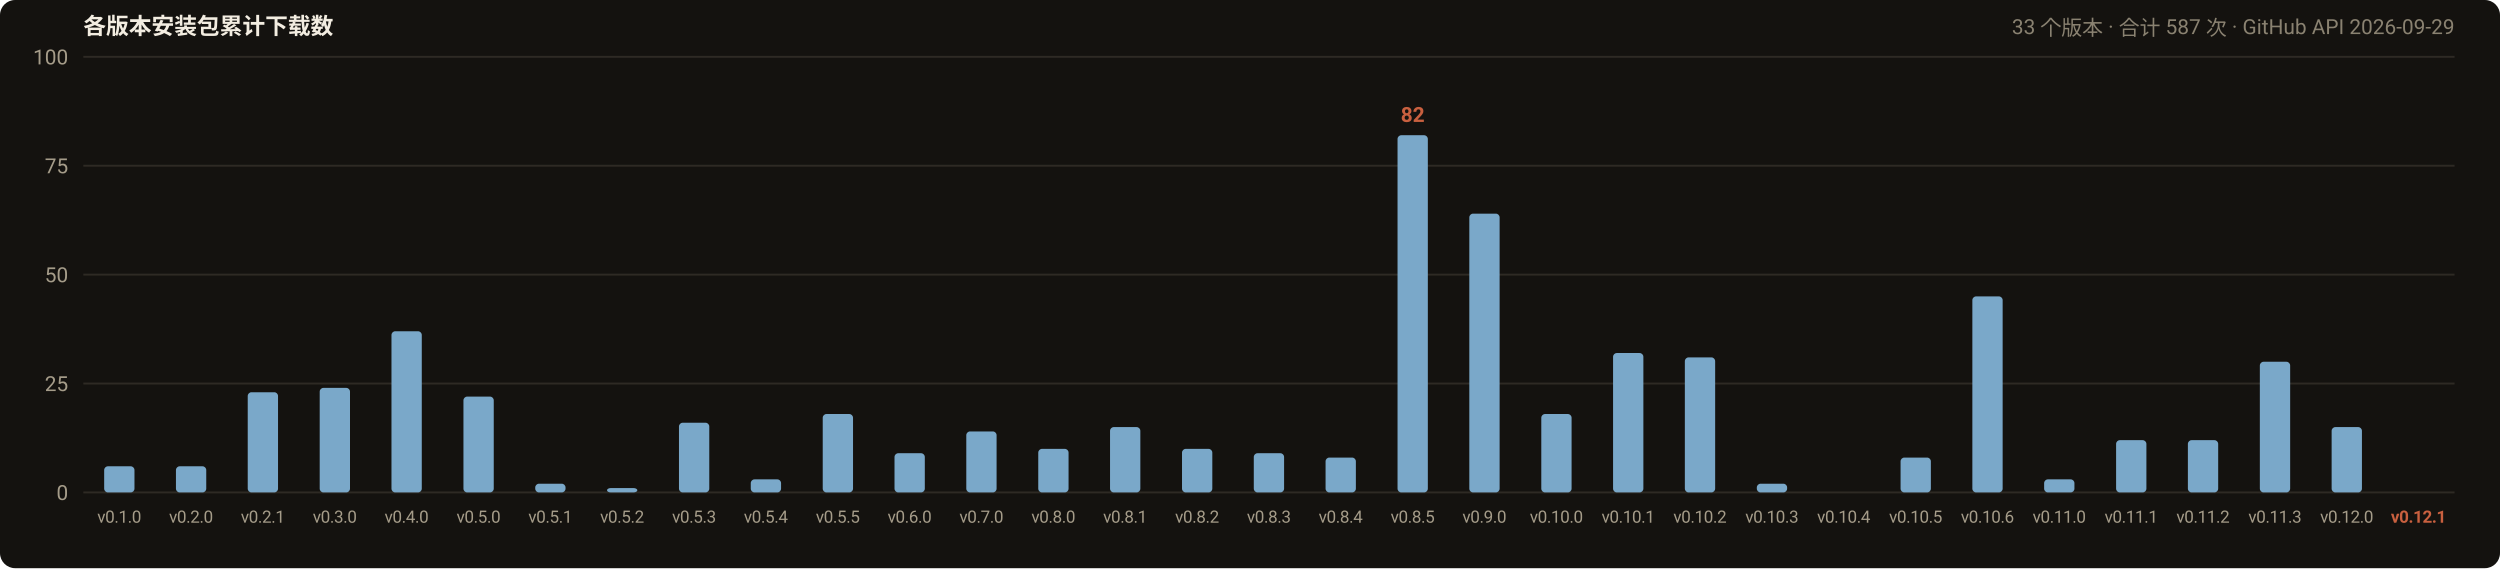
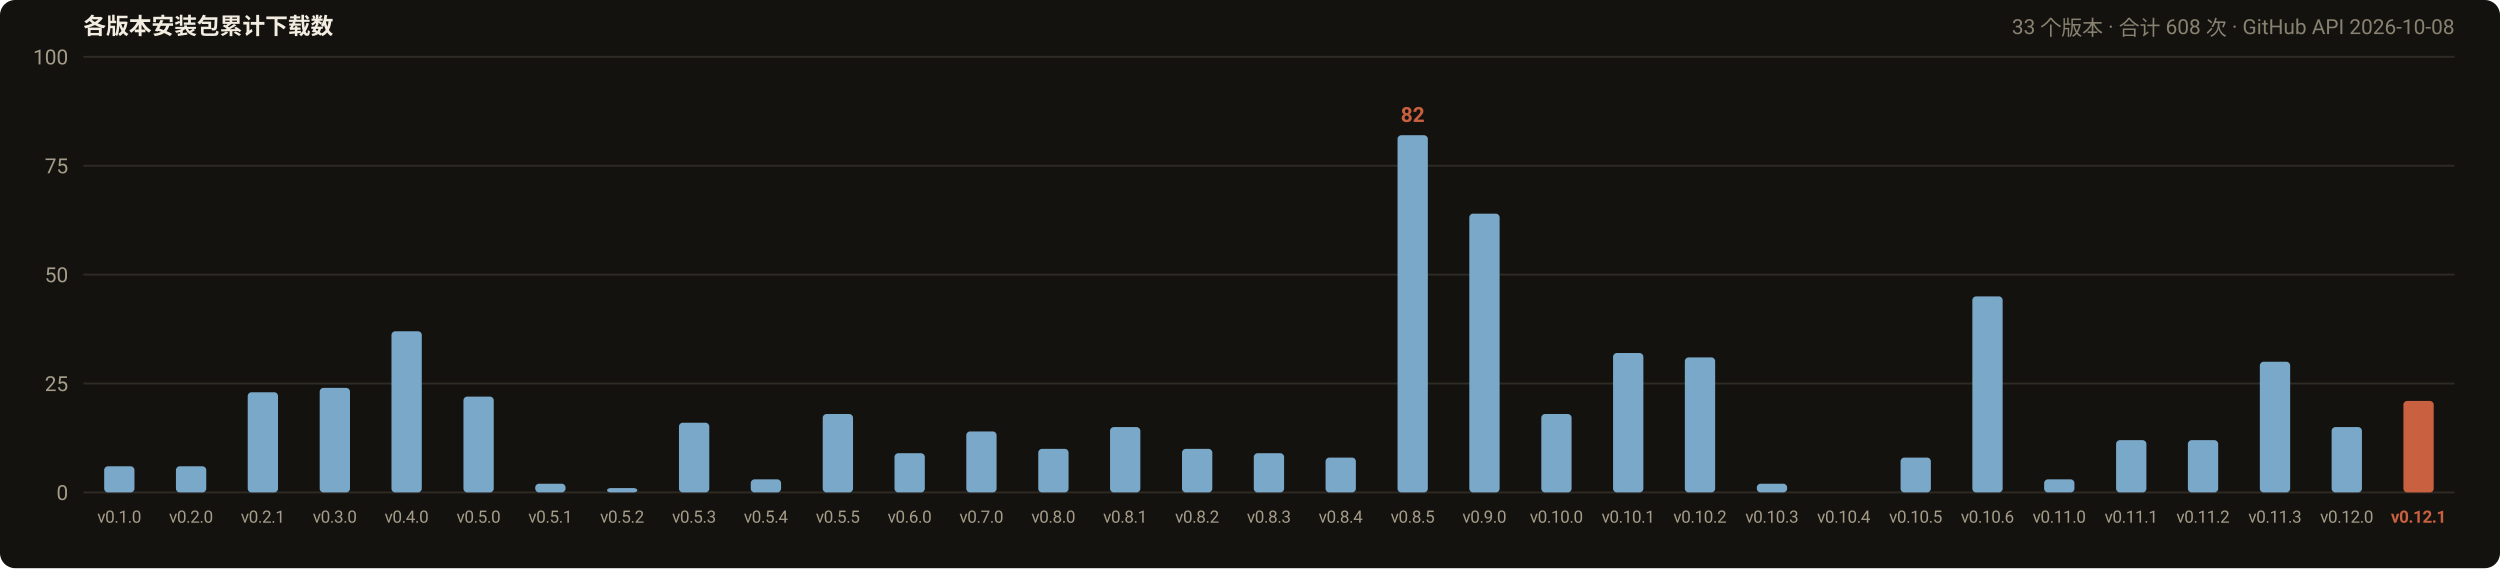
<svg xmlns="http://www.w3.org/2000/svg" viewBox="0 0 1320 300" width="1320" height="300" role="img" aria-labelledby="dlTitle dlDesc">
  <rect width="1320" height="300" rx="8" fill="#14120f" />
  <text x="44" y="18" font-size="12" font-weight="600" font-family="ui-sans-serif,-apple-system,&quot;Segoe UI&quot;,Roboto,&quot;Helvetica Neue&quot;,sans-serif" fill="#f3ede1">各版本安装包累计下载数</text>
-   <text x="1296" y="18" text-anchor="end" font-size="11" font-family="ui-sans-serif,-apple-system,&quot;Segoe UI&quot;,Roboto,&quot;Helvetica Neue&quot;,sans-serif" fill="#8a8271">33 个版本 · 合计 587 次 · GitHub API 2026-09-29</text>
+   <text x="1296" y="18" text-anchor="end" font-size="11" font-family="ui-sans-serif,-apple-system,&quot;Segoe UI&quot;,Roboto,&quot;Helvetica Neue&quot;,sans-serif" fill="#8a8271">33 个版本 · 合计 608 次 · GitHub API 2026-10-08</text>
  <line x1="44" y1="260.0" x2="1296" y2="260.0" stroke="#2e2a24" stroke-width="1" />
  <text x="36" y="264.0" text-anchor="end" font-size="11" font-family="ui-sans-serif,-apple-system,&quot;Segoe UI&quot;,Roboto,&quot;Helvetica Neue&quot;,sans-serif" fill="#a59c89">0</text>
  <line x1="44" y1="202.5" x2="1296" y2="202.5" stroke="#2e2a24" stroke-width="1" />
  <text x="36" y="206.5" text-anchor="end" font-size="11" font-family="ui-sans-serif,-apple-system,&quot;Segoe UI&quot;,Roboto,&quot;Helvetica Neue&quot;,sans-serif" fill="#a59c89">25</text>
  <line x1="44" y1="145.0" x2="1296" y2="145.0" stroke="#2e2a24" stroke-width="1" />
  <text x="36" y="149.0" text-anchor="end" font-size="11" font-family="ui-sans-serif,-apple-system,&quot;Segoe UI&quot;,Roboto,&quot;Helvetica Neue&quot;,sans-serif" fill="#a59c89">50</text>
  <line x1="44" y1="87.5" x2="1296" y2="87.5" stroke="#2e2a24" stroke-width="1" />
  <text x="36" y="91.5" text-anchor="end" font-size="11" font-family="ui-sans-serif,-apple-system,&quot;Segoe UI&quot;,Roboto,&quot;Helvetica Neue&quot;,sans-serif" fill="#a59c89">75</text>
  <line x1="44" y1="30.0" x2="1296" y2="30.0" stroke="#2e2a24" stroke-width="1" />
  <text x="36" y="34.0" text-anchor="end" font-size="11" font-family="ui-sans-serif,-apple-system,&quot;Segoe UI&quot;,Roboto,&quot;Helvetica Neue&quot;,sans-serif" fill="#a59c89">100</text>
  <rect x="55.0" y="246.2" width="16.0" height="13.8" rx="2" fill="#7aa8c9" />
  <rect x="92.9" y="246.2" width="16.0" height="13.8" rx="2" fill="#7aa8c9" />
  <rect x="130.8" y="207.1" width="16.0" height="52.9" rx="2" fill="#7aa8c9" />
  <rect x="168.8" y="204.8" width="16.0" height="55.2" rx="2" fill="#7aa8c9" />
  <rect x="206.7" y="174.9" width="16.0" height="85.1" rx="2" fill="#7aa8c9" />
  <rect x="244.7" y="209.4" width="16.0" height="50.6" rx="2" fill="#7aa8c9" />
  <rect x="282.6" y="255.4" width="16.0" height="4.6" rx="2" fill="#7aa8c9" />
  <rect x="320.5" y="257.7" width="16.0" height="2.3" rx="2" fill="#7aa8c9" />
  <rect x="358.5" y="223.2" width="16.0" height="36.8" rx="2" fill="#7aa8c9" />
  <rect x="396.4" y="253.1" width="16.0" height="6.9" rx="2" fill="#7aa8c9" />
  <rect x="434.4" y="218.6" width="16.0" height="41.4" rx="2" fill="#7aa8c9" />
  <rect x="472.3" y="239.3" width="16.0" height="20.7" rx="2" fill="#7aa8c9" />
  <rect x="510.2" y="227.8" width="16.0" height="32.2" rx="2" fill="#7aa8c9" />
  <rect x="548.2" y="237.0" width="16.0" height="23.0" rx="2" fill="#7aa8c9" />
  <rect x="586.1" y="225.5" width="16.0" height="34.5" rx="2" fill="#7aa8c9" />
  <rect x="624.1" y="237.0" width="16.0" height="23.0" rx="2" fill="#7aa8c9" />
  <rect x="662.0" y="239.3" width="16.0" height="20.7" rx="2" fill="#7aa8c9" />
  <rect x="699.9" y="241.6" width="16.0" height="18.4" rx="2" fill="#7aa8c9" />
  <rect x="737.9" y="71.4" width="16.0" height="188.6" rx="2" fill="#7aa8c9" />
  <rect x="775.8" y="112.8" width="16.0" height="147.2" rx="2" fill="#7aa8c9" />
  <rect x="813.8" y="218.6" width="16.0" height="41.4" rx="2" fill="#7aa8c9" />
  <rect x="851.7" y="186.4" width="16.0" height="73.6" rx="2" fill="#7aa8c9" />
  <rect x="889.6" y="188.7" width="16.0" height="71.3" rx="2" fill="#7aa8c9" />
  <rect x="927.6" y="255.4" width="16.0" height="4.6" rx="2" fill="#7aa8c9" />
  <rect x="965.5" y="260.0" width="16.0" height="0.0" rx="2" fill="#7aa8c9" />
  <rect x="1003.5" y="241.6" width="16.0" height="18.4" rx="2" fill="#7aa8c9" />
  <rect x="1041.4" y="156.5" width="16.0" height="103.5" rx="2" fill="#7aa8c9" />
  <rect x="1079.3" y="253.1" width="16.0" height="6.9" rx="2" fill="#7aa8c9" />
  <rect x="1117.3" y="232.4" width="16.0" height="27.6" rx="2" fill="#7aa8c9" />
  <rect x="1155.2" y="232.4" width="16.0" height="27.6" rx="2" fill="#7aa8c9" />
  <rect x="1193.2" y="191.0" width="16.0" height="69.0" rx="2" fill="#7aa8c9" />
  <rect x="1231.1" y="225.5" width="16.0" height="34.5" rx="2" fill="#7aa8c9" />
-   <rect x="1269.0" y="260.0" width="16.0" height="0.0" rx="2" fill="#c9603f" />
+   <rect x="1269.0" y="211.7" width="16.0" height="48.3" rx="2" fill="#c9603f" />
  <text x="745.9" y="64.4" text-anchor="middle" font-size="11" font-weight="600" font-family="ui-sans-serif,-apple-system,&quot;Segoe UI&quot;,Roboto,&quot;Helvetica Neue&quot;,sans-serif" fill="#c9603f">82</text>
  <text x="63.0" y="276" text-anchor="middle" font-size="9" font-weight="400" font-family="ui-sans-serif,-apple-system,&quot;Segoe UI&quot;,Roboto,&quot;Helvetica Neue&quot;,sans-serif" fill="#a59c89" letter-spacing="-0.2">v0.1.0</text>
  <text x="100.9" y="276" text-anchor="middle" font-size="9" font-weight="400" font-family="ui-sans-serif,-apple-system,&quot;Segoe UI&quot;,Roboto,&quot;Helvetica Neue&quot;,sans-serif" fill="#a59c89" letter-spacing="-0.2">v0.2.0</text>
  <text x="138.8" y="276" text-anchor="middle" font-size="9" font-weight="400" font-family="ui-sans-serif,-apple-system,&quot;Segoe UI&quot;,Roboto,&quot;Helvetica Neue&quot;,sans-serif" fill="#a59c89" letter-spacing="-0.2">v0.2.1</text>
  <text x="176.8" y="276" text-anchor="middle" font-size="9" font-weight="400" font-family="ui-sans-serif,-apple-system,&quot;Segoe UI&quot;,Roboto,&quot;Helvetica Neue&quot;,sans-serif" fill="#a59c89" letter-spacing="-0.2">v0.3.0</text>
  <text x="214.7" y="276" text-anchor="middle" font-size="9" font-weight="400" font-family="ui-sans-serif,-apple-system,&quot;Segoe UI&quot;,Roboto,&quot;Helvetica Neue&quot;,sans-serif" fill="#a59c89" letter-spacing="-0.2">v0.4.0</text>
  <text x="252.7" y="276" text-anchor="middle" font-size="9" font-weight="400" font-family="ui-sans-serif,-apple-system,&quot;Segoe UI&quot;,Roboto,&quot;Helvetica Neue&quot;,sans-serif" fill="#a59c89" letter-spacing="-0.2">v0.5.0</text>
  <text x="290.6" y="276" text-anchor="middle" font-size="9" font-weight="400" font-family="ui-sans-serif,-apple-system,&quot;Segoe UI&quot;,Roboto,&quot;Helvetica Neue&quot;,sans-serif" fill="#a59c89" letter-spacing="-0.2">v0.5.1</text>
  <text x="328.5" y="276" text-anchor="middle" font-size="9" font-weight="400" font-family="ui-sans-serif,-apple-system,&quot;Segoe UI&quot;,Roboto,&quot;Helvetica Neue&quot;,sans-serif" fill="#a59c89" letter-spacing="-0.2">v0.5.2</text>
  <text x="366.5" y="276" text-anchor="middle" font-size="9" font-weight="400" font-family="ui-sans-serif,-apple-system,&quot;Segoe UI&quot;,Roboto,&quot;Helvetica Neue&quot;,sans-serif" fill="#a59c89" letter-spacing="-0.2">v0.5.3</text>
  <text x="404.4" y="276" text-anchor="middle" font-size="9" font-weight="400" font-family="ui-sans-serif,-apple-system,&quot;Segoe UI&quot;,Roboto,&quot;Helvetica Neue&quot;,sans-serif" fill="#a59c89" letter-spacing="-0.2">v0.5.4</text>
  <text x="442.4" y="276" text-anchor="middle" font-size="9" font-weight="400" font-family="ui-sans-serif,-apple-system,&quot;Segoe UI&quot;,Roboto,&quot;Helvetica Neue&quot;,sans-serif" fill="#a59c89" letter-spacing="-0.2">v0.5.5</text>
  <text x="480.3" y="276" text-anchor="middle" font-size="9" font-weight="400" font-family="ui-sans-serif,-apple-system,&quot;Segoe UI&quot;,Roboto,&quot;Helvetica Neue&quot;,sans-serif" fill="#a59c89" letter-spacing="-0.2">v0.6.0</text>
  <text x="518.2" y="276" text-anchor="middle" font-size="9" font-weight="400" font-family="ui-sans-serif,-apple-system,&quot;Segoe UI&quot;,Roboto,&quot;Helvetica Neue&quot;,sans-serif" fill="#a59c89" letter-spacing="-0.2">v0.7.0</text>
  <text x="556.2" y="276" text-anchor="middle" font-size="9" font-weight="400" font-family="ui-sans-serif,-apple-system,&quot;Segoe UI&quot;,Roboto,&quot;Helvetica Neue&quot;,sans-serif" fill="#a59c89" letter-spacing="-0.2">v0.8.0</text>
  <text x="594.1" y="276" text-anchor="middle" font-size="9" font-weight="400" font-family="ui-sans-serif,-apple-system,&quot;Segoe UI&quot;,Roboto,&quot;Helvetica Neue&quot;,sans-serif" fill="#a59c89" letter-spacing="-0.2">v0.8.1</text>
  <text x="632.1" y="276" text-anchor="middle" font-size="9" font-weight="400" font-family="ui-sans-serif,-apple-system,&quot;Segoe UI&quot;,Roboto,&quot;Helvetica Neue&quot;,sans-serif" fill="#a59c89" letter-spacing="-0.2">v0.8.2</text>
  <text x="670.0" y="276" text-anchor="middle" font-size="9" font-weight="400" font-family="ui-sans-serif,-apple-system,&quot;Segoe UI&quot;,Roboto,&quot;Helvetica Neue&quot;,sans-serif" fill="#a59c89" letter-spacing="-0.2">v0.8.3</text>
  <text x="707.9" y="276" text-anchor="middle" font-size="9" font-weight="400" font-family="ui-sans-serif,-apple-system,&quot;Segoe UI&quot;,Roboto,&quot;Helvetica Neue&quot;,sans-serif" fill="#a59c89" letter-spacing="-0.2">v0.8.4</text>
  <text x="745.9" y="276" text-anchor="middle" font-size="9" font-weight="400" font-family="ui-sans-serif,-apple-system,&quot;Segoe UI&quot;,Roboto,&quot;Helvetica Neue&quot;,sans-serif" fill="#a59c89" letter-spacing="-0.2">v0.8.5</text>
  <text x="783.8" y="276" text-anchor="middle" font-size="9" font-weight="400" font-family="ui-sans-serif,-apple-system,&quot;Segoe UI&quot;,Roboto,&quot;Helvetica Neue&quot;,sans-serif" fill="#a59c89" letter-spacing="-0.2">v0.9.0</text>
  <text x="821.8" y="276" text-anchor="middle" font-size="9" font-weight="400" font-family="ui-sans-serif,-apple-system,&quot;Segoe UI&quot;,Roboto,&quot;Helvetica Neue&quot;,sans-serif" fill="#a59c89" letter-spacing="-0.2">v0.10.0</text>
  <text x="859.7" y="276" text-anchor="middle" font-size="9" font-weight="400" font-family="ui-sans-serif,-apple-system,&quot;Segoe UI&quot;,Roboto,&quot;Helvetica Neue&quot;,sans-serif" fill="#a59c89" letter-spacing="-0.2">v0.10.1</text>
  <text x="897.6" y="276" text-anchor="middle" font-size="9" font-weight="400" font-family="ui-sans-serif,-apple-system,&quot;Segoe UI&quot;,Roboto,&quot;Helvetica Neue&quot;,sans-serif" fill="#a59c89" letter-spacing="-0.2">v0.10.2</text>
  <text x="935.6" y="276" text-anchor="middle" font-size="9" font-weight="400" font-family="ui-sans-serif,-apple-system,&quot;Segoe UI&quot;,Roboto,&quot;Helvetica Neue&quot;,sans-serif" fill="#a59c89" letter-spacing="-0.2">v0.10.3</text>
  <text x="973.5" y="276" text-anchor="middle" font-size="9" font-weight="400" font-family="ui-sans-serif,-apple-system,&quot;Segoe UI&quot;,Roboto,&quot;Helvetica Neue&quot;,sans-serif" fill="#a59c89" letter-spacing="-0.2">v0.10.4</text>
  <text x="1011.5" y="276" text-anchor="middle" font-size="9" font-weight="400" font-family="ui-sans-serif,-apple-system,&quot;Segoe UI&quot;,Roboto,&quot;Helvetica Neue&quot;,sans-serif" fill="#a59c89" letter-spacing="-0.2">v0.10.5</text>
  <text x="1049.4" y="276" text-anchor="middle" font-size="9" font-weight="400" font-family="ui-sans-serif,-apple-system,&quot;Segoe UI&quot;,Roboto,&quot;Helvetica Neue&quot;,sans-serif" fill="#a59c89" letter-spacing="-0.2">v0.10.6</text>
  <text x="1087.3" y="276" text-anchor="middle" font-size="9" font-weight="400" font-family="ui-sans-serif,-apple-system,&quot;Segoe UI&quot;,Roboto,&quot;Helvetica Neue&quot;,sans-serif" fill="#a59c89" letter-spacing="-0.2">v0.11.0</text>
  <text x="1125.3" y="276" text-anchor="middle" font-size="9" font-weight="400" font-family="ui-sans-serif,-apple-system,&quot;Segoe UI&quot;,Roboto,&quot;Helvetica Neue&quot;,sans-serif" fill="#a59c89" letter-spacing="-0.2">v0.11.1</text>
  <text x="1163.2" y="276" text-anchor="middle" font-size="9" font-weight="400" font-family="ui-sans-serif,-apple-system,&quot;Segoe UI&quot;,Roboto,&quot;Helvetica Neue&quot;,sans-serif" fill="#a59c89" letter-spacing="-0.2">v0.11.2</text>
  <text x="1201.2" y="276" text-anchor="middle" font-size="9" font-weight="400" font-family="ui-sans-serif,-apple-system,&quot;Segoe UI&quot;,Roboto,&quot;Helvetica Neue&quot;,sans-serif" fill="#a59c89" letter-spacing="-0.2">v0.11.3</text>
  <text x="1239.1" y="276" text-anchor="middle" font-size="9" font-weight="400" font-family="ui-sans-serif,-apple-system,&quot;Segoe UI&quot;,Roboto,&quot;Helvetica Neue&quot;,sans-serif" fill="#a59c89" letter-spacing="-0.2">v0.12.0</text>
  <text x="1277.0" y="276" text-anchor="middle" font-size="9" font-weight="600" font-family="ui-sans-serif,-apple-system,&quot;Segoe UI&quot;,Roboto,&quot;Helvetica Neue&quot;,sans-serif" fill="#c9603f" letter-spacing="-0.2">v0.12.1</text>
</svg>
